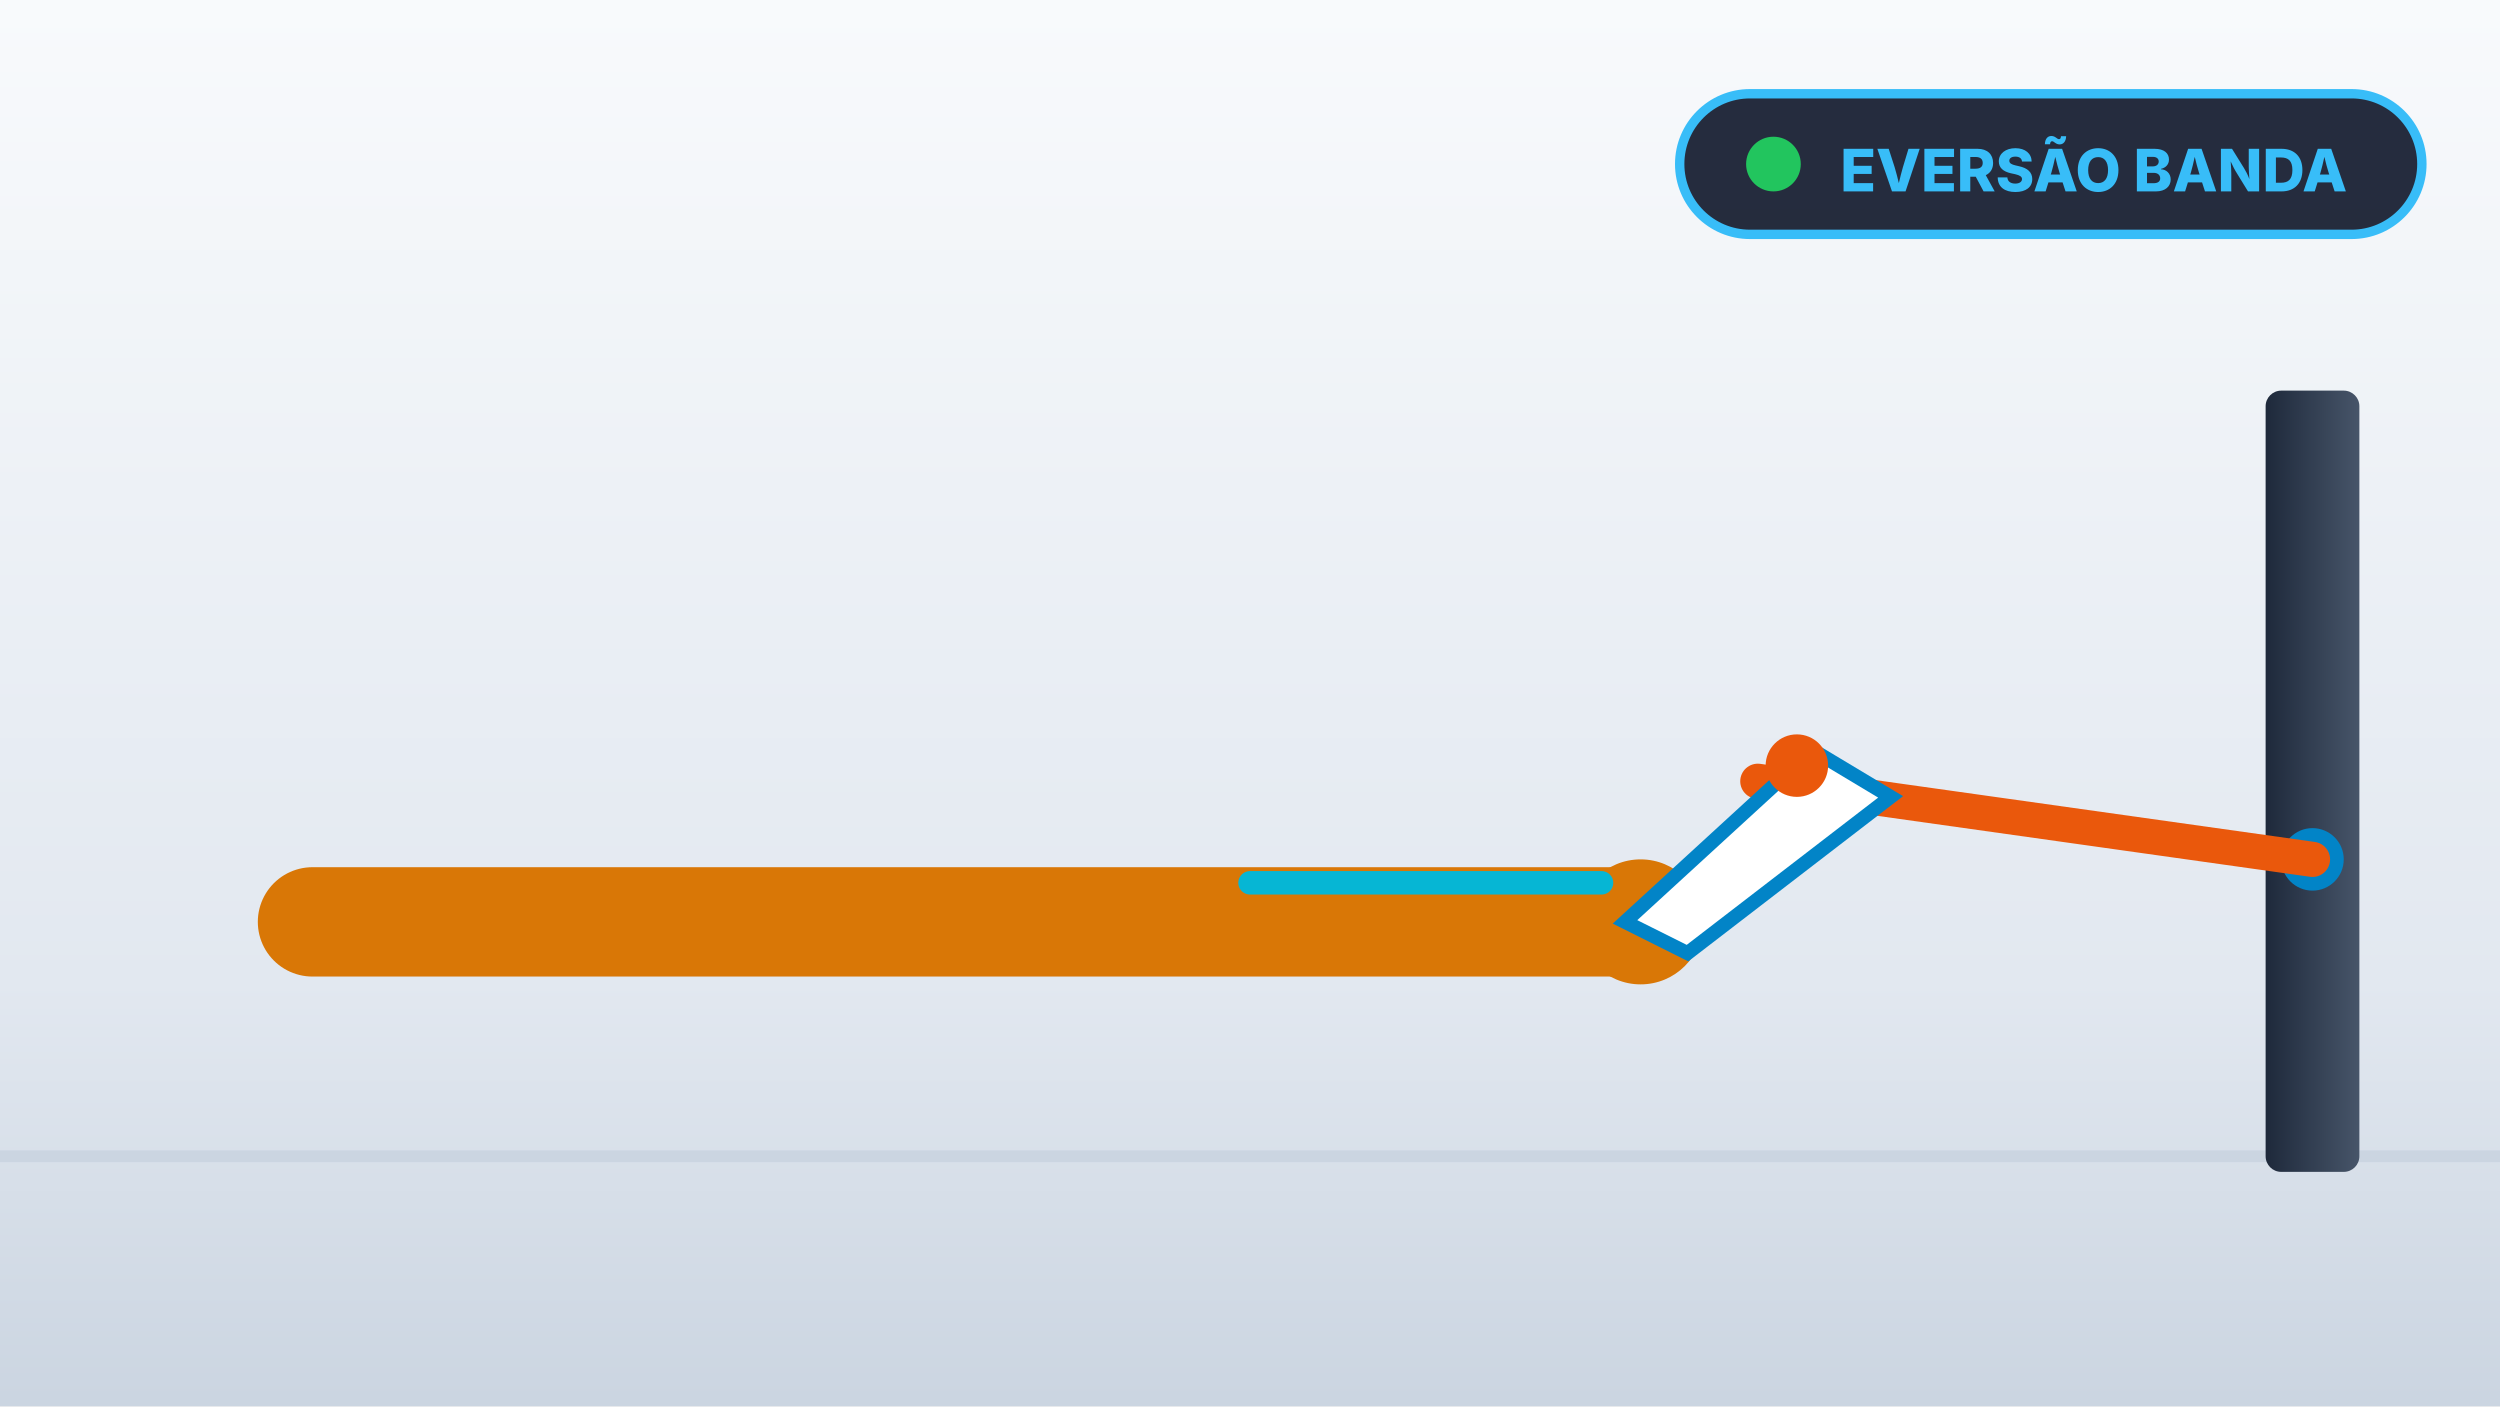
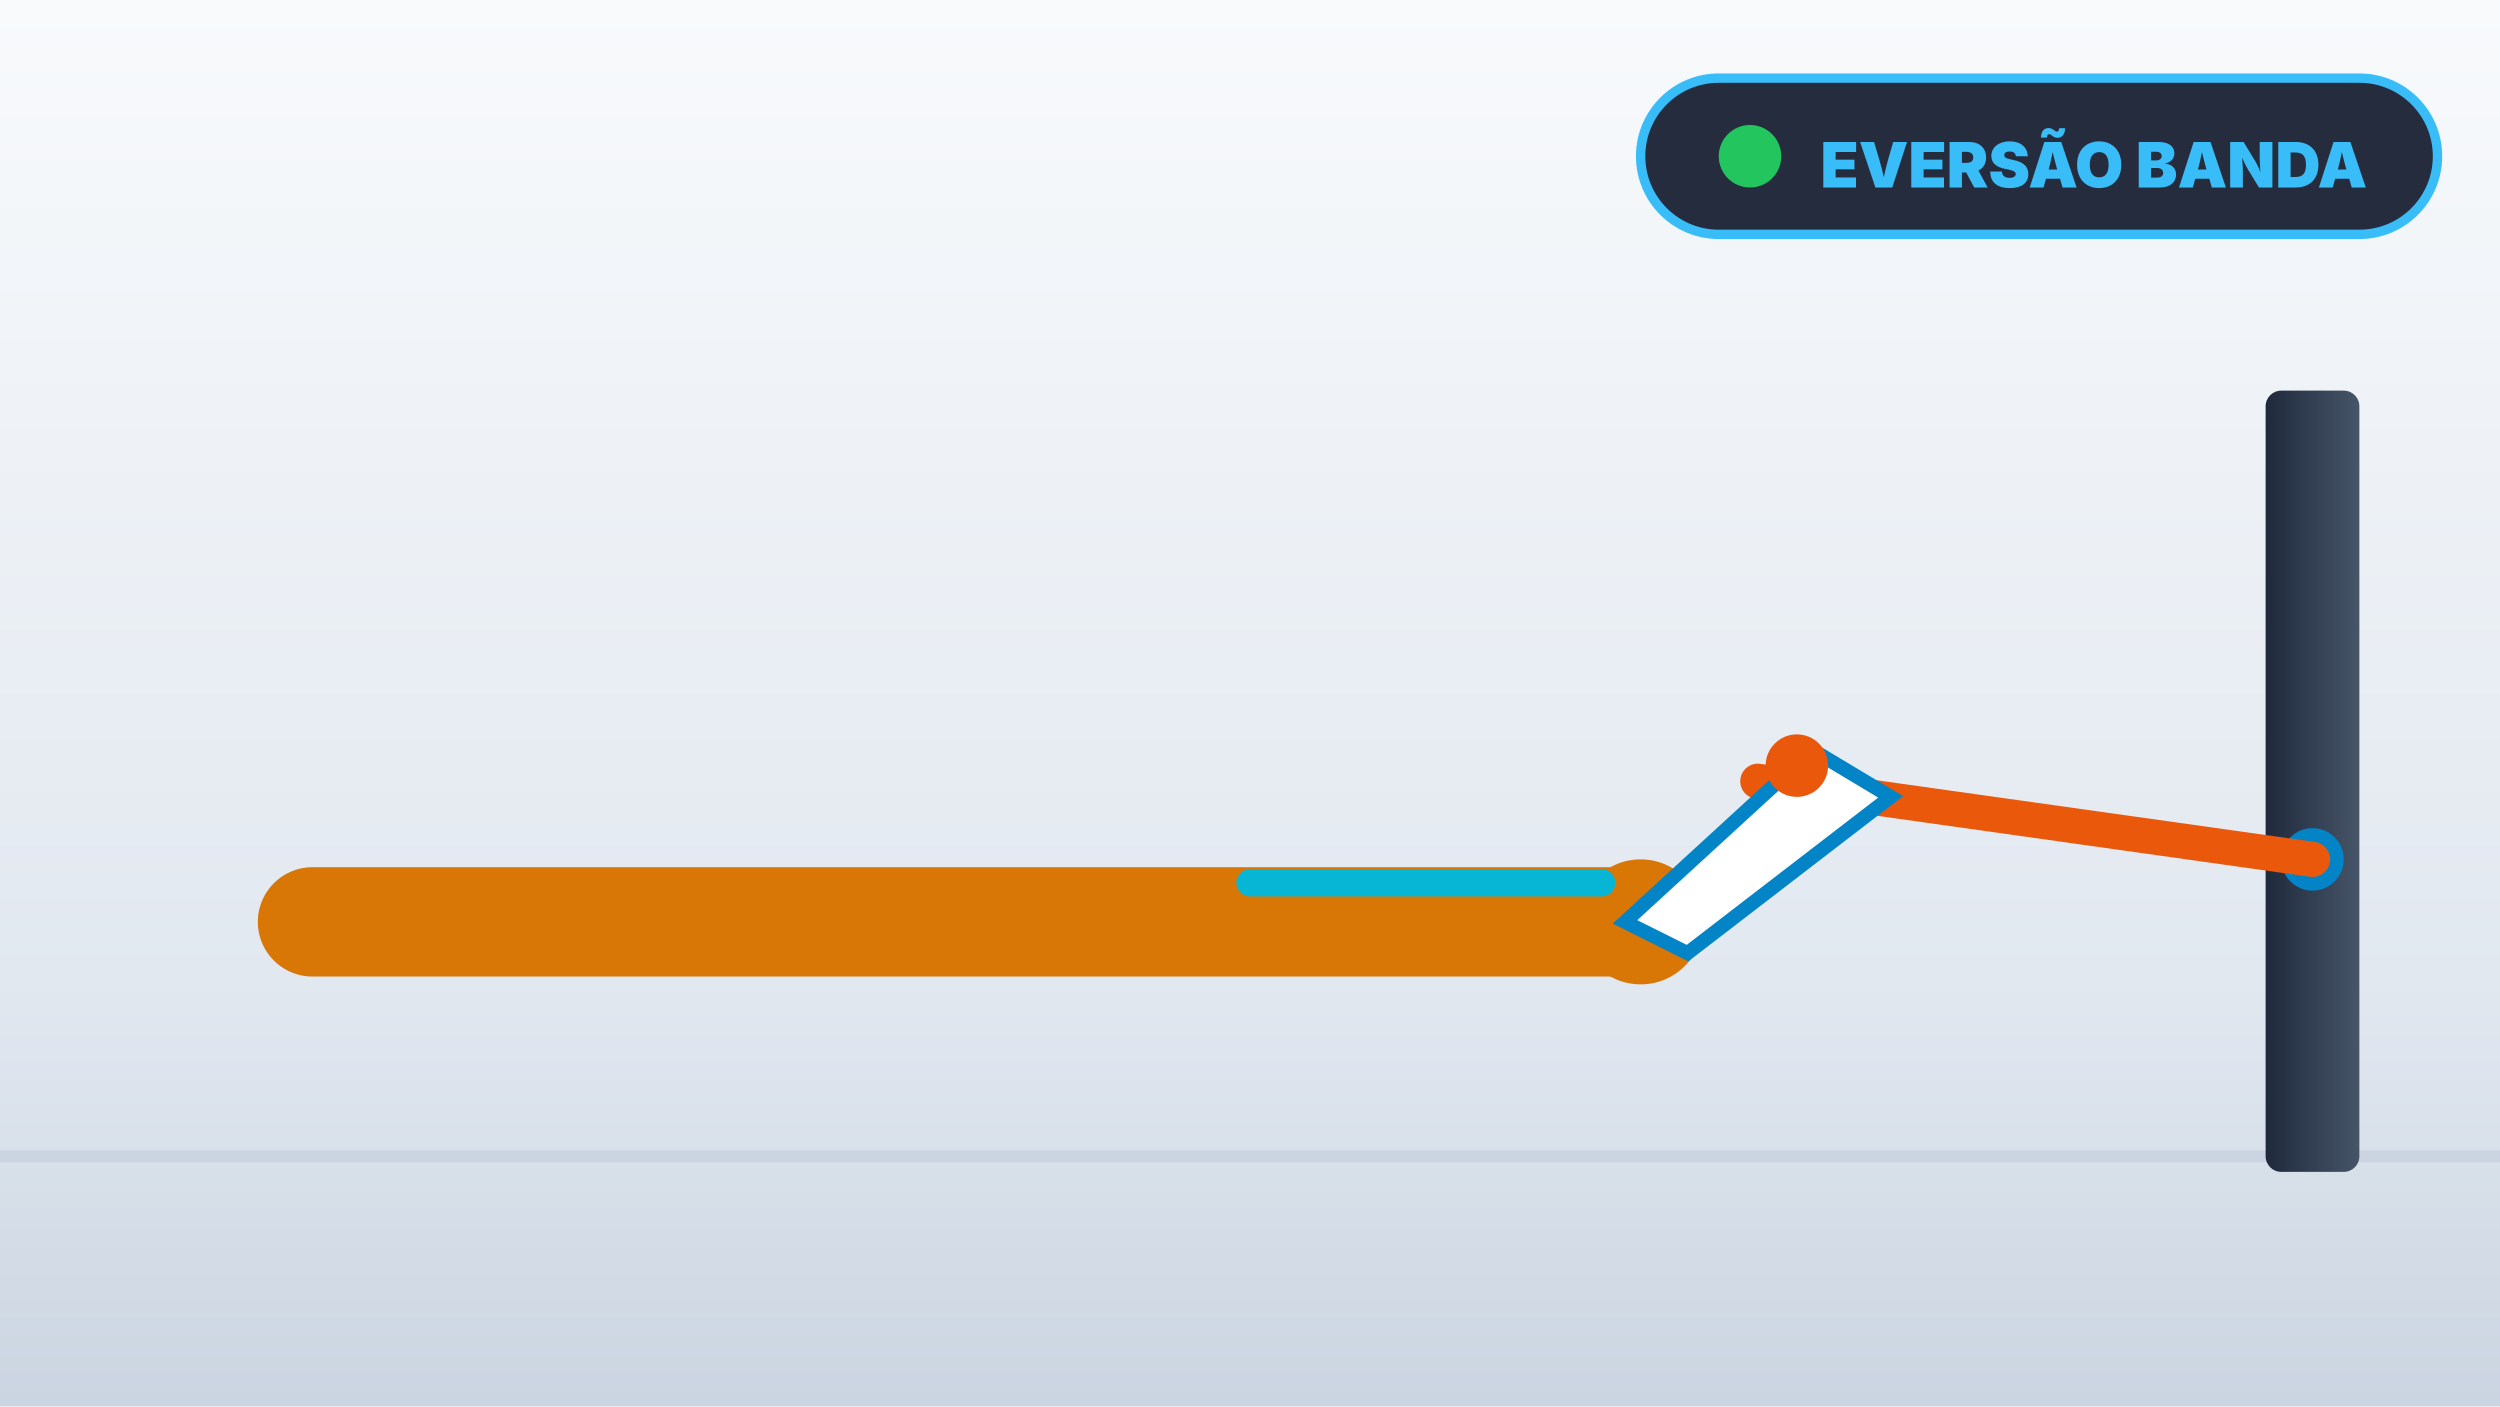
<svg xmlns="http://www.w3.org/2000/svg" viewBox="0 0 320 180" width="100%" height="100%" preserveAspectRatio="xMidYMid meet">
  <defs>
    <linearGradient id="gymFloor" x1="0" y1="0" x2="0" y2="1">
      <stop offset="0%" stop-color="#f8fafc" />
      <stop offset="70%" stop-color="#e2e8f0" />
      <stop offset="100%" stop-color="#cbd5e1" />
    </linearGradient>
    <linearGradient id="poleGrad" x1="0" y1="0" x2="1" y2="0">
      <stop offset="0%" stop-color="#1e293b" />
      <stop offset="100%" stop-color="#475569" />
    </linearGradient>
    <linearGradient id="machGrad" x1="0" y1="0" x2="1" y2="0">
      <stop offset="0%" stop-color="#1e293b" />
      <stop offset="100%" stop-color="#334155" />
    </linearGradient>
    <linearGradient id="kitGrad" x1="0" y1="0" x2="1" y2="1">
      <stop offset="0%" stop-color="#1e3a8a" />
      <stop offset="100%" stop-color="#0f172a" />
    </linearGradient>
    <filter id="dropShadow" x="-10%" y="-10%" width="120%" height="120%">
      <feDropShadow dx="0" dy="3" stdDeviation="3" flood-color="#0f172a" flood-opacity="0.16" />
    </filter>
    <filter id="glowCyan" x="-20%" y="-20%" width="140%" height="140%">
      <feGaussianBlur stdDeviation="3" result="blur" />
      <feMerge>
        <feMergeNode in="blur" />
        <feMergeNode in="SourceGraphic" />
      </feMerge>
    </filter>
  </defs>
  <rect width="320" height="180" fill="url(#gymFloor)" />
  <line x1="0" y1="148" x2="320" y2="148" stroke="#cbd5e1" stroke-width="1.5" />
+   <g transform="translate(210, 10)">
+     <rect x="0" y="0" width="102" height="20" rx="10" fill="#0f172a" fill-opacity="0.9" stroke="#38bdf8" stroke-width="1.2" />
+     <circle cx="14" cy="10" r="4" fill="#22c55e">
+       <animate attributeName="opacity" values="1; 0.2; 1" dur="0.9s" repeatCount="indefinite" />
+       <animate attributeName="r" values="3.5; 5; 3.5" dur="0.9s" repeatCount="indefinite" />
+     </circle>
+     <text x="58" y="14" fill="#38bdf8" font-size="8" font-family="-apple-system, sans-serif" font-weight="900" text-anchor="middle">EVERSÃO BANDA</text>
+   </g>
  <path d="M40,118 L210,118" stroke="#d97706" stroke-width="14" stroke-linecap="round" />
  <path d="M40,115 L120,115" stroke="url(#kitGrad)" stroke-width="16" stroke-linecap="round" />
  <circle cx="210" cy="118" r="8" fill="#d97706" />
  <rect x="290" y="50" width="12" height="100" fill="url(#poleGrad)" rx="2" />
  <circle cx="296" cy="110" r="4" fill="#0284c7" />
  <line x1="296" y1="110" x2="225" y2="100" stroke="#ea580c" stroke-width="4.5" stroke-linecap="round">
-     <animate attributeName="x2" values="225; 234; 234; 225" keyTimes="0; 0.4; 0.6; 1" dur="2.2s" repeatCount="indefinite" />
-     <animate attributeName="y2" values="100; 94; 94; 100" keyTimes="0; 0.4; 0.6; 1" dur="2.2s" repeatCount="indefinite" />
+     <animate attributeName="x2" values="225; 238; 238; 225" keyTimes="0; 0.4; 0.6; 1" dur="2.2s" repeatCount="indefinite" />
+     <animate attributeName="y2" values="100; 92; 92; 100" keyTimes="0; 0.4; 0.6; 1" dur="2.2s" repeatCount="indefinite" />
  </line>
  <g>
-     <animateTransform attributeName="transform" type="rotate" values="0 210 118; -22 210 118; -22 210 118; 0 210 118" keyTimes="0; 0.4; 0.6; 1" dur="2.2s" repeatCount="indefinite" />
+     <animateTransform attributeName="transform" type="rotate" values="0 210 118; -28 210 118; -28 210 118; 0 210 118" keyTimes="0; 0.4; 0.6; 1" dur="2.2s" repeatCount="indefinite" />
    <path d="M208,118 L232,96 L242,102 L216,122 Z" fill="#ffffff" stroke="#0284c7" stroke-width="1.8" />
    <circle cx="230" cy="98" r="4" fill="#ea580c" />
-     <path d="M160,113 L205,113" stroke="#06b6d4" stroke-width="3" stroke-linecap="round">
+     <path d="M160,113 L205,113" stroke="#06b6d4" stroke-width="3.5" stroke-linecap="round">
      <animate attributeName="opacity" values="0.3; 1; 1; 0.3" keyTimes="0; 0.4; 0.6; 1" dur="2.2s" repeatCount="indefinite" />
    </path>
  </g>
-   <g transform="translate(215, 12)">
-     <rect x="0" y="0" width="95" height="18" rx="9" fill="#0f172a" fill-opacity="0.9" stroke="#38bdf8" stroke-width="1.2" />
-     <circle cx="12" cy="9" r="3.5" fill="#22c55e">
-       <animate attributeName="opacity" values="1; 0.2; 1" dur="1.1s" repeatCount="indefinite" />
-     </circle>
-     <text x="53" y="12.5" fill="#38bdf8" font-size="7.5" font-family="-apple-system, sans-serif" font-weight="800" text-anchor="middle">EVERSÃO BANDA</text>
-   </g>
</svg>
